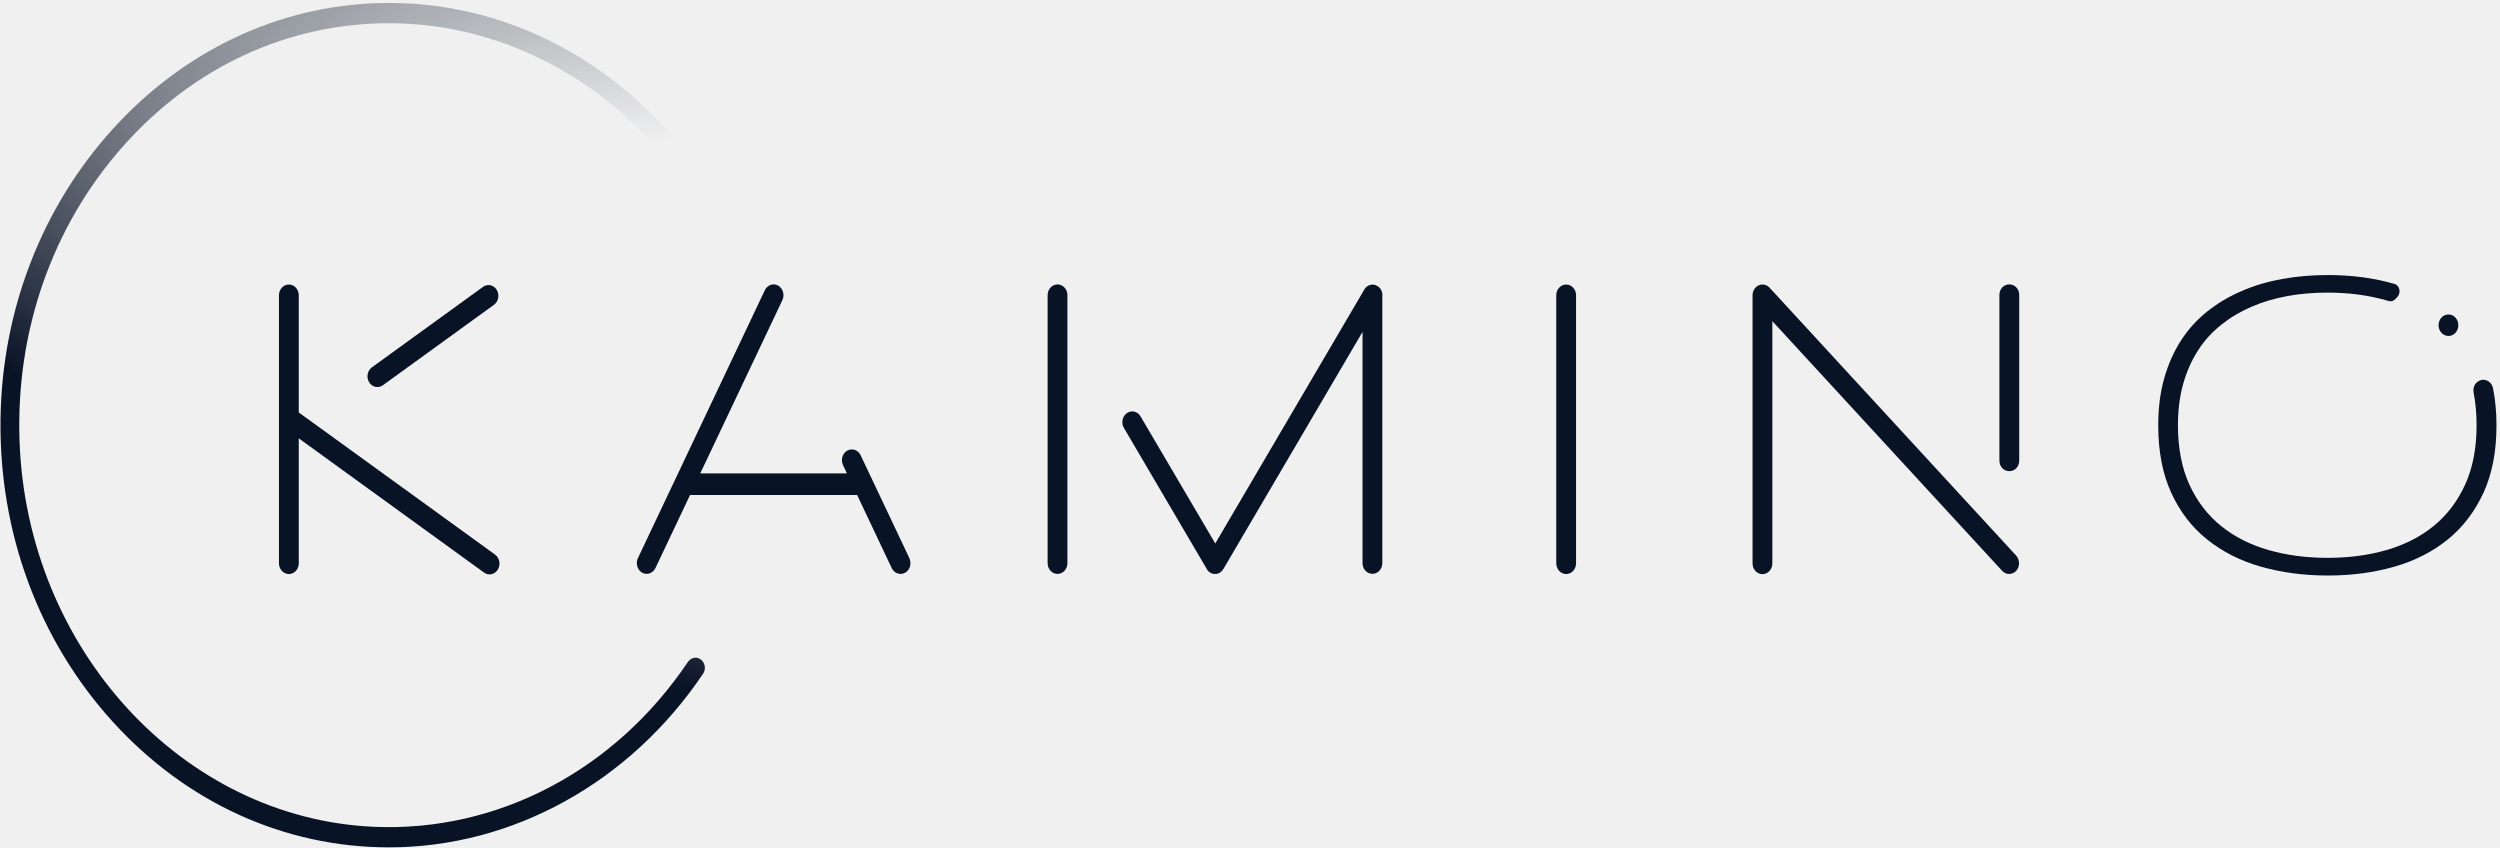
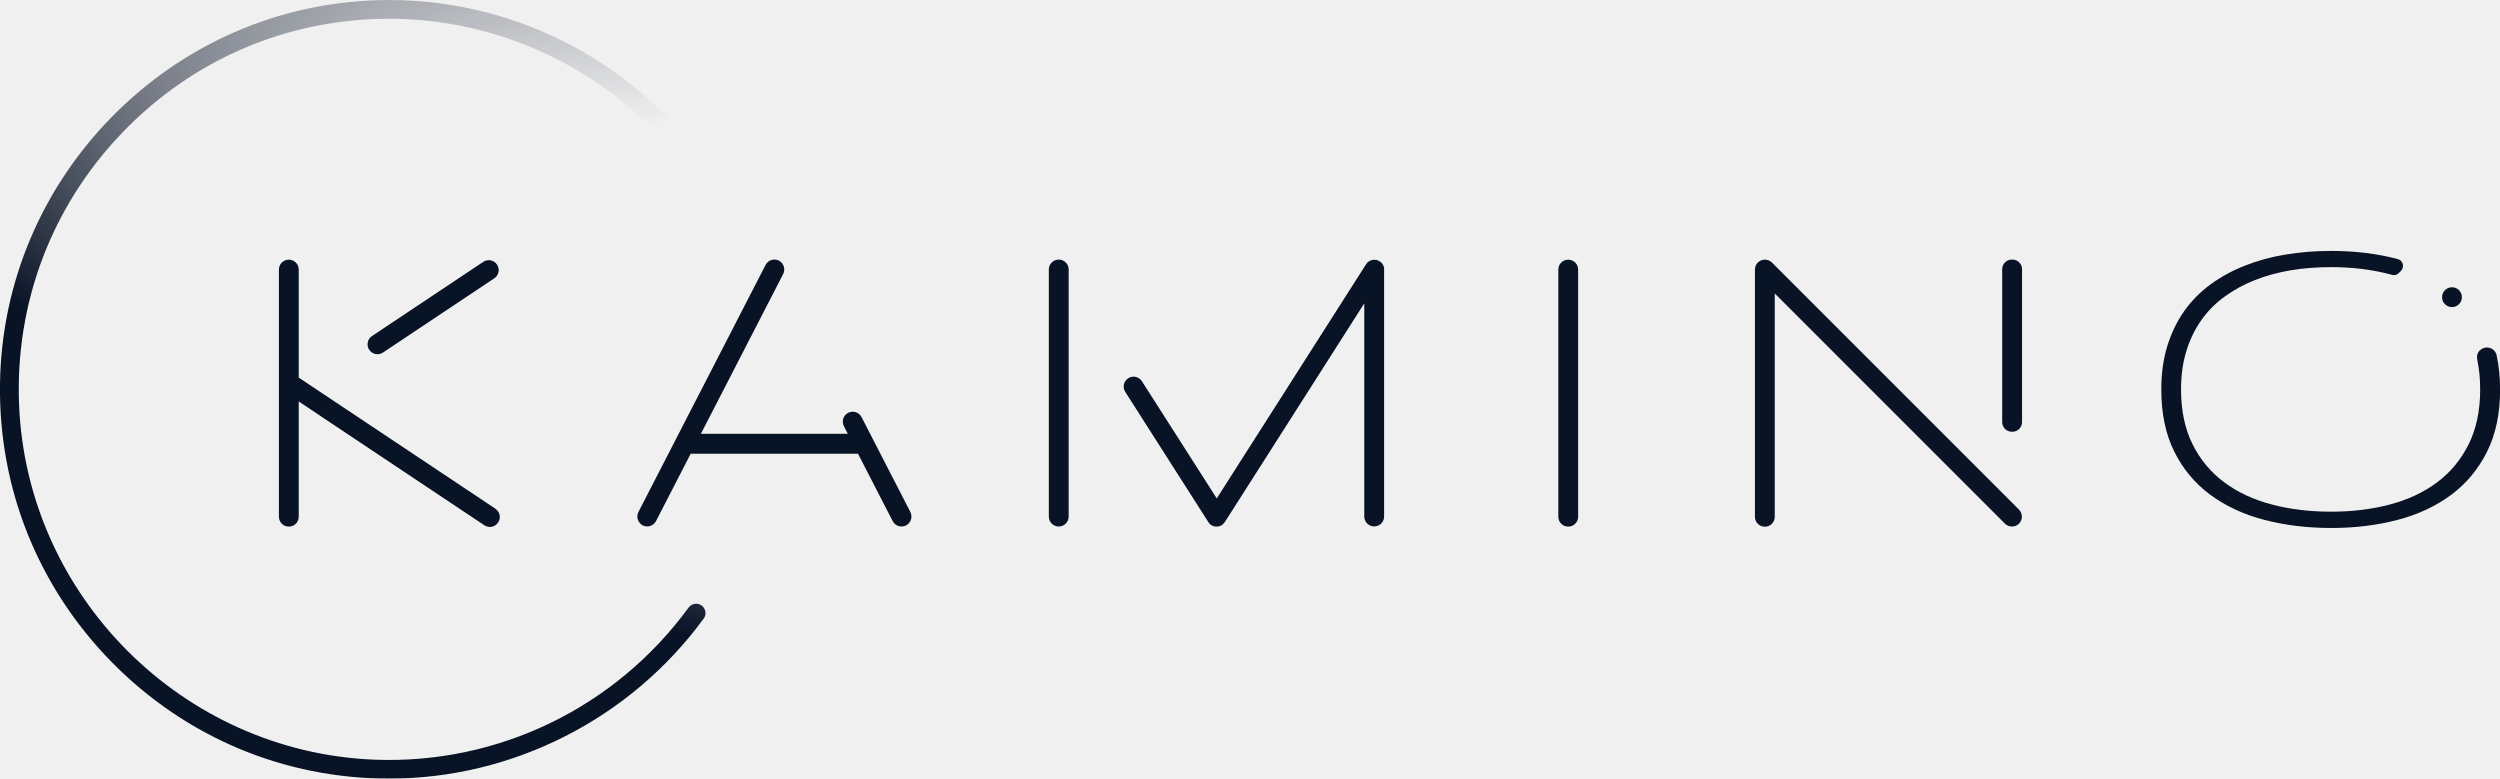
- <svg xmlns="http://www.w3.org/2000/svg" width="575" height="195" viewBox="0 0 575 195" fill="none">
-   <path d="M357.939 129.555C357.939 130.922 358.959 132.03 360.217 132.03C361.474 132.03 362.494 130.922 362.494 129.555V67.915C362.494 66.549 361.474 65.441 360.217 65.441C358.959 65.441 357.939 66.549 357.939 67.915V129.555Z" fill="#091326" />
-   <path d="M245.507 67.891C245.507 66.524 244.487 65.416 243.229 65.416C241.972 65.416 240.951 66.524 240.951 67.891V129.53C240.951 130.897 241.972 132.005 243.229 132.005C244.487 132.005 245.507 130.897 245.507 129.53V67.891Z" fill="#091326" />
-   <path d="M317.958 67.866C317.958 67.866 317.958 67.768 317.958 67.719C317.913 67.107 317.665 66.543 317.282 66.151C317.282 66.151 317.057 65.931 316.922 65.857H316.877C316.877 65.857 316.651 65.686 316.538 65.637C316.493 65.637 316.47 65.612 316.426 65.588C316.335 65.563 316.222 65.514 316.11 65.49C316.065 65.49 315.997 65.49 315.93 65.49C315.862 65.49 315.771 65.465 315.703 65.465H315.659C315.659 65.465 315.546 65.465 315.501 65.465C315.411 65.465 315.32 65.465 315.23 65.514C315.207 65.514 315.163 65.514 315.14 65.539C315.027 65.563 314.915 65.612 314.802 65.661C314.779 65.661 314.734 65.71 314.711 65.71C314.621 65.759 314.508 65.808 314.419 65.882C314.373 65.931 314.328 65.98 314.283 66.004C314.215 66.053 314.148 66.127 314.08 66.176C314.035 66.225 313.99 66.274 313.967 66.347C313.923 66.421 313.855 66.494 313.809 66.568L279.512 124.998L262.328 95.771C261.652 94.619 260.254 94.276 259.194 95.011C258.134 95.746 257.819 97.265 258.495 98.417L277.595 130.927C277.595 130.927 277.707 131.098 277.753 131.171C277.798 131.221 277.843 131.27 277.866 131.319C277.91 131.368 277.978 131.417 278.023 131.466C278.091 131.514 278.158 131.588 278.226 131.638H278.249C278.249 131.638 278.339 131.712 278.406 131.735C278.474 131.784 278.542 131.809 278.61 131.857C278.677 131.882 278.767 131.907 278.835 131.931C278.902 131.931 278.97 131.981 279.015 131.981C279.106 131.981 279.173 132.005 279.263 132.005C279.331 132.005 279.398 132.005 279.444 132.005C279.534 132.005 279.602 132.005 279.692 132.005C279.76 132.005 279.828 132.005 279.894 131.981C279.985 131.981 280.053 131.931 280.142 131.907C280.21 131.907 280.256 131.882 280.324 131.834C280.413 131.784 280.504 131.735 280.593 131.687C280.639 131.687 280.661 131.662 280.707 131.638C280.707 131.638 280.864 131.491 280.932 131.417C280.977 131.368 281.022 131.344 281.045 131.295C281.089 131.245 281.157 131.171 281.203 131.098C281.248 131.025 281.293 130.976 281.337 130.902H281.36L313.381 76.343V129.506C313.381 130.878 314.396 131.981 315.659 131.981C316.922 131.981 317.936 130.878 317.936 129.506V67.866H317.958Z" fill="#091326" />
-   <path d="M462.21 65.416H462.074C460.854 65.416 459.864 66.491 459.864 67.817V105.962C459.864 107.288 460.854 108.363 462.074 108.363H462.21C463.43 108.363 464.419 107.288 464.419 105.962V67.817C464.419 66.491 463.43 65.416 462.21 65.416Z" fill="#091326" />
-   <path d="M463.721 127.791L406.985 66.152C406.106 65.196 404.663 65.196 403.76 66.152C403.309 66.642 403.084 67.279 403.084 67.916V129.58C403.084 130.952 404.099 132.055 405.362 132.055C406.625 132.055 407.638 130.952 407.638 129.58V73.869L460.496 131.295C461.375 132.25 462.818 132.25 463.721 131.295C464.6 130.339 464.6 128.772 463.721 127.791Z" fill="#091326" />
-   <path d="M209.157 128.379L197.949 104.713C197.362 103.488 196.01 103.022 194.882 103.635C193.755 104.272 193.327 105.742 193.89 106.967L194.792 108.878H161.058L179.955 69.018C180.519 67.817 180.09 66.323 178.985 65.686C177.88 65.049 176.505 65.539 175.918 66.739L146.716 128.379C146.153 129.58 146.581 131.074 147.685 131.712C148.791 132.348 150.166 131.857 150.753 130.658L158.713 113.851H197.137L205.097 130.658C205.684 131.882 207.036 132.348 208.165 131.735C209.292 131.098 209.72 129.628 209.157 128.404V128.379Z" fill="#091326" />
-   <path d="M113.884 127.57L68.717 94.864V67.915C68.717 66.543 67.703 65.441 66.44 65.441C65.177 65.441 64.162 66.543 64.162 67.915V129.555C64.162 130.927 65.177 132.03 66.44 132.03C67.703 132.03 68.717 130.927 68.717 129.555V100.818L111.359 131.712C112.396 132.446 113.794 132.152 114.471 131.025L114.516 130.976C115.192 129.849 114.921 128.33 113.884 127.595V127.57Z" fill="#091326" />
-   <path d="M113.614 70.1C114.661 69.342 114.944 67.806 114.246 66.669C113.548 65.532 112.134 65.224 111.088 65.982L85.533 84.492C84.487 85.249 84.204 86.786 84.902 87.923C85.599 89.06 87.013 89.367 88.06 88.609L113.614 70.1Z" fill="#091326" />
-   <path d="M569.546 88.029C568.983 88.642 568.779 89.499 568.937 90.357C569.388 92.659 569.614 95.134 569.614 97.804C569.614 103.072 568.735 107.628 566.976 111.475C565.217 115.321 562.804 118.482 559.737 120.98C556.67 123.479 553.039 125.317 548.868 126.518C544.696 127.718 540.186 128.305 535.361 128.305C530.535 128.305 525.98 127.718 521.786 126.518C517.592 125.317 513.938 123.479 510.849 120.98C507.759 118.482 505.324 115.321 503.565 111.475C501.806 107.628 500.927 103.072 500.927 97.804C500.927 94.301 501.333 91.116 502.145 88.25C502.957 85.383 504.106 82.811 505.572 80.557C507.038 78.278 508.819 76.319 510.917 74.677C513.014 73.011 515.314 71.639 517.884 70.537C520.433 69.434 523.184 68.626 526.138 68.087C529.069 67.548 532.159 67.303 535.384 67.303C540.209 67.303 544.719 67.891 548.89 69.091C549.048 69.14 549.206 69.189 549.364 69.238C549.928 69.41 550.536 69.238 550.943 68.773L551.416 68.258C552.295 67.303 551.912 65.637 550.716 65.294H550.695C545.959 63.922 540.862 63.261 535.405 63.261C531.752 63.261 528.257 63.554 524.92 64.167C521.582 64.755 518.471 65.686 515.585 66.935C512.675 68.185 510.06 69.728 507.692 71.615C505.324 73.501 503.317 75.706 501.649 78.278C499.98 80.851 498.695 83.766 497.77 87C496.845 90.259 496.394 93.86 496.394 97.829C496.394 103.806 497.386 108.976 499.371 113.312C501.355 117.649 504.107 121.25 507.624 124.067C511.142 126.884 515.269 128.991 520.027 130.34C524.784 131.687 529.904 132.373 535.405 132.373C540.908 132.373 545.982 131.687 550.695 130.34C555.429 128.991 559.511 126.884 563.007 124.067C566.479 121.25 569.208 117.649 571.215 113.312C573.198 108.976 574.192 103.806 574.192 97.829C574.192 94.766 573.921 91.949 573.402 89.328C573.018 87.392 570.831 86.682 569.568 88.078L569.546 88.029Z" fill="#091326" />
-   <path d="M563.142 77.274C564.399 77.274 565.419 76.166 565.419 74.799C565.419 73.433 564.399 72.325 563.142 72.325C561.884 72.325 560.865 73.433 560.865 74.799C560.865 76.166 561.884 77.274 563.142 77.274Z" fill="#091326" />
-   <path d="M159.976 151.261C159.299 151.261 158.645 151.629 158.24 152.217C141.44 177.206 114.448 191.391 86.058 190.166C42.041 188.255 6.186 149.302 4.495 101.454C3.593 76.098 12.027 52.04 28.218 33.739C44.431 15.414 66.191 5.345 89.508 5.345C116.544 5.345 142.228 19.554 158.24 43.367C158.645 43.955 159.299 44.322 159.976 44.322C160.787 44.322 161.531 43.833 161.892 43.049C162.254 42.265 162.186 41.309 161.712 40.599C144.303 14.728 116.364 -0.192 86.982 0.714C63.936 1.4 42.266 11.69 25.963 29.648C9.637 47.63 0.459 71.321 0.121 96.334C-0.24 122.524 8.915 147.218 25.85 165.911C42.807 184.604 65.402 194.893 89.485 194.893C117.875 194.893 144.867 179.974 161.69 154.984C162.186 154.275 162.254 153.319 161.87 152.535C161.508 151.751 160.764 151.261 159.953 151.261H159.976Z" fill="url(#paint0_radial_99_46)" />
+ <svg xmlns="http://www.w3.org/2000/svg" width="13576" height="4229" viewBox="0 0 13576 4229" fill="none">
+   <mask id="mask0_2003_207" style="mask-type:luminance" maskUnits="userSpaceOnUse" x="0" y="0" width="13576" height="4229">
+     <path d="M13576 0H0V4228.75H13576V0Z" fill="white" />
+   </mask>
+   <g mask="url(#mask0_2003_207)">
+     <path d="M8462.27 2805.83C8462.27 2835.59 8486.38 2859.71 8516.14 2859.71C8545.87 2859.71 8569.99 2835.59 8569.99 2805.83V1463.98C8569.99 1434.23 8545.87 1410.12 8516.14 1410.12C8486.38 1410.12 8462.27 1434.23 8462.27 1463.98V2805.83Z" fill="#091326" />
+     <path d="M5803.28 1463.45C5803.28 1433.7 5779.17 1409.59 5749.41 1409.59C5719.68 1409.59 5695.54 1433.7 5695.54 1463.45V2805.29C5695.54 2835.05 5719.68 2859.16 5749.41 2859.16C5779.17 2859.16 5803.28 2835.05 5803.28 2805.29V1463.45Z" fill="#091326" />
+     <path d="M7516.73 1462.92C7516.73 1462.92 7516.73 1460.78 7516.73 1459.72C7515.67 1446.38 7509.81 1434.12 7500.74 1425.59C7500.74 1425.59 7495.42 1420.78 7492.21 1419.18H7491.16C7491.16 1419.18 7485.81 1415.45 7483.15 1414.38C7482.09 1414.38 7481.54 1413.85 7480.48 1413.32C7478.34 1412.78 7475.68 1411.72 7473.02 1411.19C7471.96 1411.19 7470.36 1411.19 7468.75 1411.19C7467.15 1411.19 7465.01 1410.65 7463.41 1410.65H7462.35C7462.35 1410.65 7459.69 1410.65 7458.63 1410.65C7456.48 1410.65 7454.34 1410.65 7452.22 1411.72C7451.68 1411.72 7450.62 1411.72 7450.07 1412.25C7447.41 1412.78 7444.75 1413.85 7442.09 1414.92C7441.55 1414.92 7440.49 1415.99 7439.95 1415.99C7437.8 1417.05 7435.14 1418.12 7433.02 1419.72C7431.94 1420.78 7430.88 1421.85 7429.82 1422.38C7428.22 1423.45 7426.62 1425.05 7425.01 1426.12C7423.95 1427.18 7422.9 1428.25 7422.35 1429.85C7421.29 1431.45 7419.69 1433.05 7418.61 1434.65L6607.49 2706.64L6201.11 2070.38C6185.12 2045.31 6152.05 2037.84 6126.98 2053.84C6101.92 2069.85 6094.46 2102.91 6110.45 2127.98L6562.15 2835.7C6562.15 2835.7 6564.81 2839.42 6565.9 2841.03C6566.96 2842.11 6568.01 2843.17 6568.56 2844.23C6569.62 2845.32 6571.22 2846.37 6572.28 2847.43C6573.88 2848.49 6575.48 2850.09 6577.08 2851.18H6577.63C6577.63 2851.18 6579.74 2852.78 6581.35 2853.3C6582.95 2854.36 6584.55 2854.9 6586.15 2855.96C6587.75 2856.5 6589.87 2857.05 6591.47 2857.56C6593.08 2857.56 6594.68 2858.65 6595.74 2858.65C6597.88 2858.65 6599.48 2859.16 6601.6 2859.16C6603.2 2859.16 6604.81 2859.16 6605.89 2859.16C6608.01 2859.16 6609.61 2859.16 6611.76 2859.16C6613.36 2859.16 6614.96 2859.16 6616.54 2858.65C6618.68 2858.65 6620.28 2857.56 6622.4 2857.05C6624 2857.05 6625.09 2856.5 6626.69 2855.44C6628.81 2854.36 6630.95 2853.3 6633.07 2852.24C6634.16 2852.24 6634.67 2851.7 6635.76 2851.18C6635.76 2851.18 6639.48 2847.98 6641.08 2846.37C6642.14 2845.32 6643.2 2844.77 6643.74 2843.71C6644.8 2842.63 6646.4 2841.03 6647.49 2839.42C6648.55 2837.85 6649.61 2836.76 6650.67 2835.16H6651.21L7408.48 1647.45V2804.78C7408.48 2834.64 7432.48 2858.65 7462.35 2858.65C7492.21 2858.65 7516.22 2834.64 7516.22 2804.78V1462.92H7516.73Z" fill="#091326" />
+     <path d="M10928.2 1409.59H10925C10896.2 1409.59 10872.7 1432.98 10872.7 1461.85V2292.24C10872.7 2321.11 10896.2 2344.51 10925 2344.51H10928.2C10957.1 2344.51 10980.5 2321.11 10980.5 2292.24V1461.85C10980.5 1432.98 10957.1 1409.59 10928.2 1409.59Z" fill="#091326" />
+     <path d="M10964 2767.44L9622.18 1425.59C9601.38 1404.79 9567.25 1404.79 9545.91 1425.59C9535.24 1436.26 9529.92 1450.13 9529.92 1463.99V2806.38C9529.92 2836.25 9553.92 2860.25 9583.79 2860.25C9613.65 2860.25 9637.63 2836.25 9637.63 2806.38V1593.59L10887.7 2843.71C10908.5 2864.51 10942.6 2864.51 10964 2843.71C10984.7 2822.91 10984.7 2788.78 10964 2767.44Z" fill="#091326" />
+     <path d="M4943.62 2780.23L4678.56 2265.04C4664.69 2238.38 4632.7 2228.24 4606.04 2241.58C4579.38 2255.44 4569.25 2287.44 4582.58 2314.11L4603.89 2355.71H3806.11L4253.01 1487.98C4266.34 1461.85 4256.21 1429.32 4230.06 1415.45C4203.94 1401.58 4171.42 1412.25 4157.54 1438.39L3466.93 2780.23C3453.6 2806.38 3463.73 2838.91 3489.85 2852.78C3515.99 2866.63 3548.52 2855.96 3562.4 2829.84L3750.64 2463.97H4659.36L4847.61 2829.84C4861.48 2856.5 4893.47 2866.63 4920.16 2853.3C4946.82 2839.42 4956.95 2807.44 4943.62 2780.77V2780.23Z" fill="#091326" />
+     <path d="M2690.46 2762.63L1622.27 2050.64V1463.98C1622.27 1434.12 1598.28 1410.12 1568.41 1410.12C1538.55 1410.12 1514.55 1434.12 1514.55 1463.98V2805.83C1514.55 2835.7 1538.55 2859.71 1568.41 2859.71C1598.28 2859.71 1622.27 2835.7 1622.27 2805.83V2180.24L2630.73 2852.78C2655.26 2868.78 2688.32 2862.37 2704.32 2837.85L2705.39 2836.76C2721.39 2812.24 2714.99 2779.17 2690.46 2763.18V2762.63Z" fill="#091326" />
+     <path d="M2684.08 1511.55C2708.84 1495.04 2715.53 1461.6 2699.02 1436.85C2682.52 1412.09 2649.08 1405.4 2624.33 1421.91L2019.97 1824.84C1995.22 1841.34 1988.53 1874.78 2005.04 1899.53C2021.54 1924.29 2054.98 1930.98 2079.73 1914.47L2684.08 1511.55Z" fill="#091326" />
+     <path d="M13466.7 1901.85C13453.4 1915.18 13448.5 1933.85 13452.3 1952.51C13462.9 2002.65 13468.3 2056.51 13468.3 2114.64C13468.3 2229.31 13447.5 2328.51 13405.9 2412.24C13364.3 2495.97 13307.2 2564.77 13234.7 2619.17C13162.2 2673.57 13076.3 2713.57 12977.7 2739.71C12879 2765.84 12772.3 2778.63 12658.2 2778.63C12544.1 2778.63 12436.3 2765.84 12337.2 2739.71C12238 2713.57 12151.6 2673.57 12078.5 2619.17C12005.4 2564.77 11947.9 2495.97 11906.3 2412.24C11864.7 2328.51 11843.9 2229.31 11843.9 2114.64C11843.9 2038.38 11853.5 1969.05 11872.7 1906.65C11891.9 1844.25 11919 1788.25 11953.7 1739.18C11988.4 1689.58 12030.5 1646.92 12080.1 1611.18C12129.7 1574.92 12184.1 1545.05 12244.9 1521.05C12305.2 1497.05 12370.2 1479.45 12440.1 1467.72C12509.4 1455.98 12582.5 1450.65 12658.8 1450.65C12772.9 1450.65 12879.5 1463.45 12978.2 1489.58C12981.9 1490.65 12985.6 1491.72 12989.4 1492.78C13002.7 1496.52 13017.1 1492.78 13026.7 1482.65L13037.9 1471.45C13058.7 1450.65 13049.6 1414.38 13021.4 1406.92H13020.8C12908.8 1377.05 12788.3 1362.65 12659.3 1362.65C12572.9 1362.65 12490.2 1369.05 12411.3 1382.39C12332.4 1395.18 12258.8 1415.45 12190.5 1442.65C12121.7 1469.85 12059.9 1503.45 12003.8 1544.52C11947.9 1585.58 11900.4 1633.58 11860.9 1689.58C11821.5 1745.58 11791.1 1809.05 11769.2 1879.45C11747.3 1950.38 11736.7 2028.78 11736.7 2115.18C11736.7 2245.31 11760.1 2357.84 11807.1 2452.24C11854 2546.64 11919.1 2625.04 12002.2 2686.37C12085.4 2747.7 12183 2793.56 12295.6 2822.91C12408.1 2852.24 12529.2 2867.17 12659.3 2867.17C12789.4 2867.17 12909.4 2852.24 13020.8 2822.91C13132.8 2793.56 13229.4 2747.7 13312 2686.37C13394.1 2625.04 13458.7 2546.64 13506.1 2452.24C13553.1 2357.84 13576.5 2245.31 13576.5 2115.18C13576.5 2048.51 13570.1 1987.18 13557.9 1930.11C13548.8 1887.98 13497.1 1872.51 13467.2 1902.91L13466.7 1901.85Z" fill="#091326" />
+     <path d="M13315.2 1667.72C13345 1667.72 13369.1 1643.6 13369.1 1613.85C13369.1 1584.1 13345 1559.98 13315.2 1559.98C13285.5 1559.98 13261.4 1584.1 13261.4 1613.85C13261.4 1643.6 13285.5 1667.72 13315.2 1667.72Z" fill="#091326" />
+     <path d="M3780.51 3278.37C3764.52 3278.37 3749.04 3286.38 3739.46 3299.17C3342.14 3843.17 2703.79 4151.96 2032.38 4125.29C991.39 4083.69 143.457 3235.71 103.46 2194.11C82.129 1642.11 281.58 1118.39 664.483 719.99C1047.92 321.062 1562.55 101.864 2113.97 101.864C2753.38 101.864 3360.79 411.194 3739.46 929.588C3749.04 942.388 3764.52 950.388 3780.51 950.388C3799.71 950.388 3817.3 939.722 3825.83 922.655C3834.38 905.589 3832.78 884.789 3821.56 869.323C3409.86 306.127 2749.11 -18.668 2054.24 1.065C1509.22 15.998 996.723 239.996 611.153 630.925C225.051 1022.39 8.001 1538.12 0.002 2082.64C-8.531 2652.77 207.985 3190.36 608.487 3597.29C1009.52 4004.22 1543.88 4228.21 2113.44 4228.21C2784.84 4228.21 3423.19 3903.42 3821.05 3359.42C3832.78 3343.97 3834.38 3323.17 3825.31 3306.09C3816.76 3289.04 3799.16 3278.37 3779.97 3278.37H3780.51Z" fill="url(#paint0_radial_2003_207)" />
+   </g>
  <defs>
-     <radialGradient id="paint0_radial_99_46" cx="0" cy="0" r="1" gradientUnits="userSpaceOnUse" gradientTransform="translate(174.881 49.6638) rotate(107.433) scale(109.134 247.171)">
+     <radialGradient id="paint0_radial_2003_207" cx="0" cy="0" r="1" gradientUnits="userSpaceOnUse" gradientTransform="translate(4133.02 1066.66) rotate(108.837) scale(2394.91 5798.79)">
      <stop offset="0.139" stop-color="#091326" stop-opacity="0" />
      <stop offset="0.621" stop-color="#091326" stop-opacity="0.536" />
      <stop offset="1" stop-color="#091326" />
    </radialGradient>
  </defs>
</svg>
